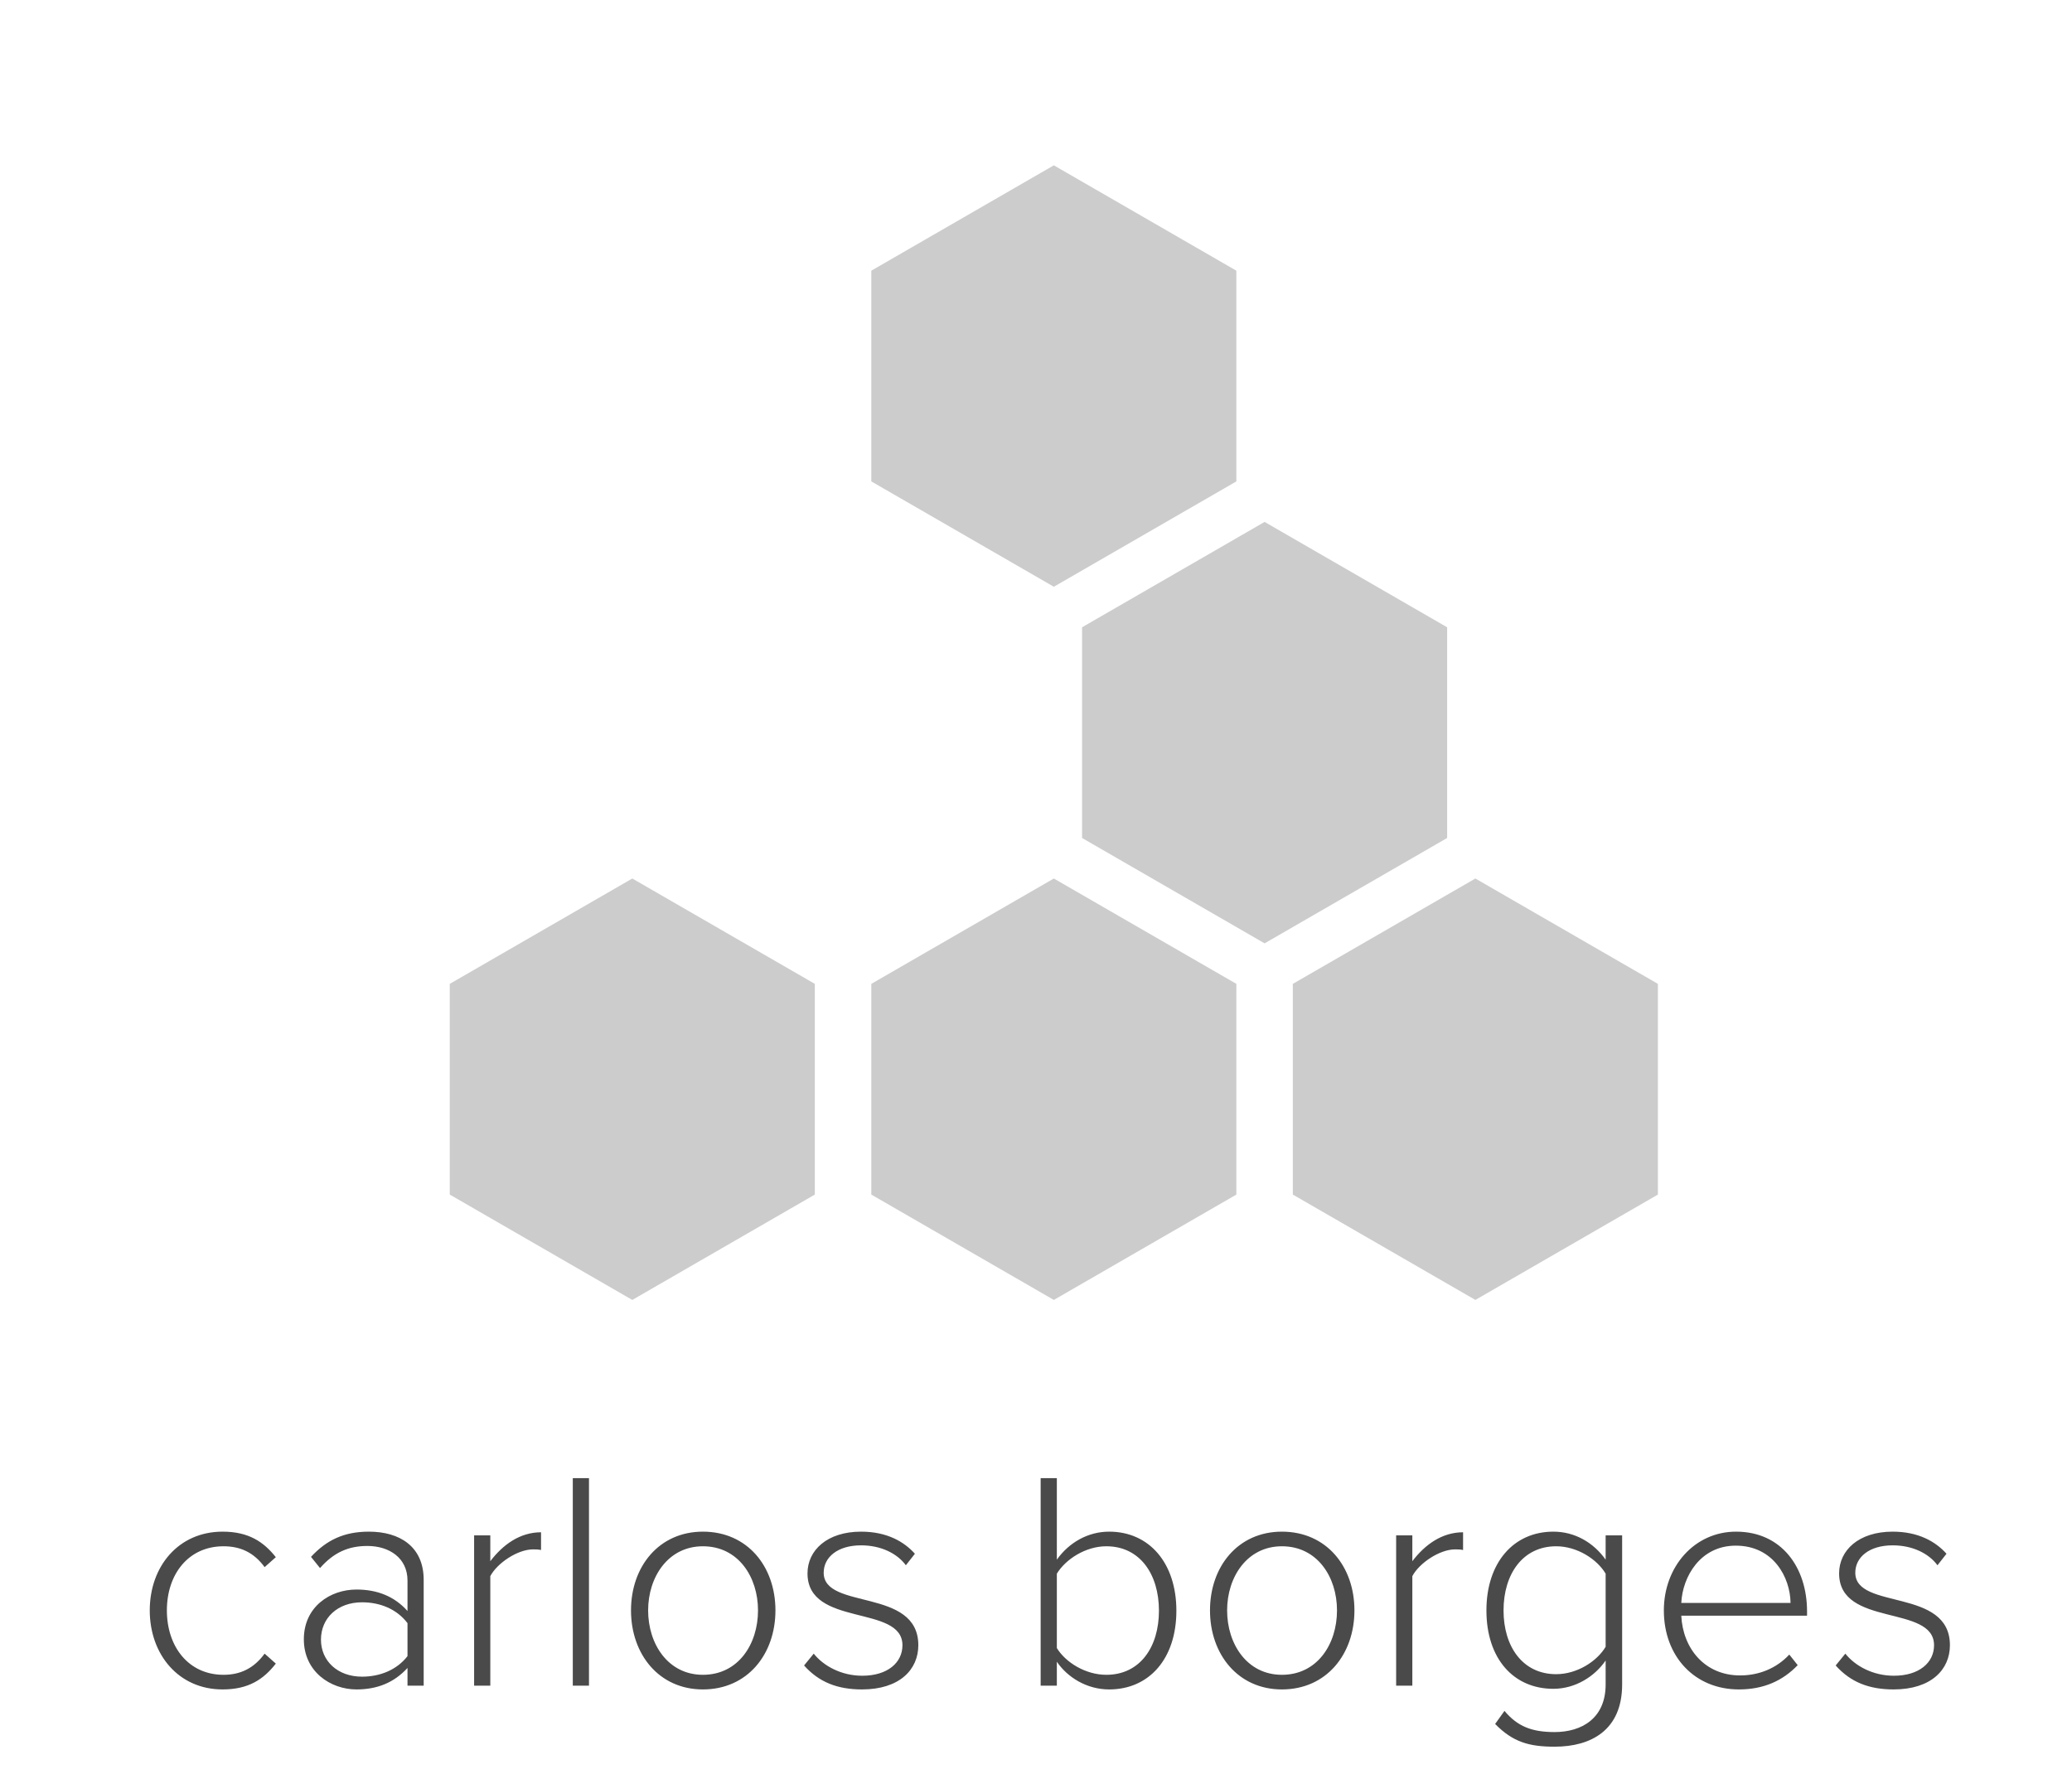
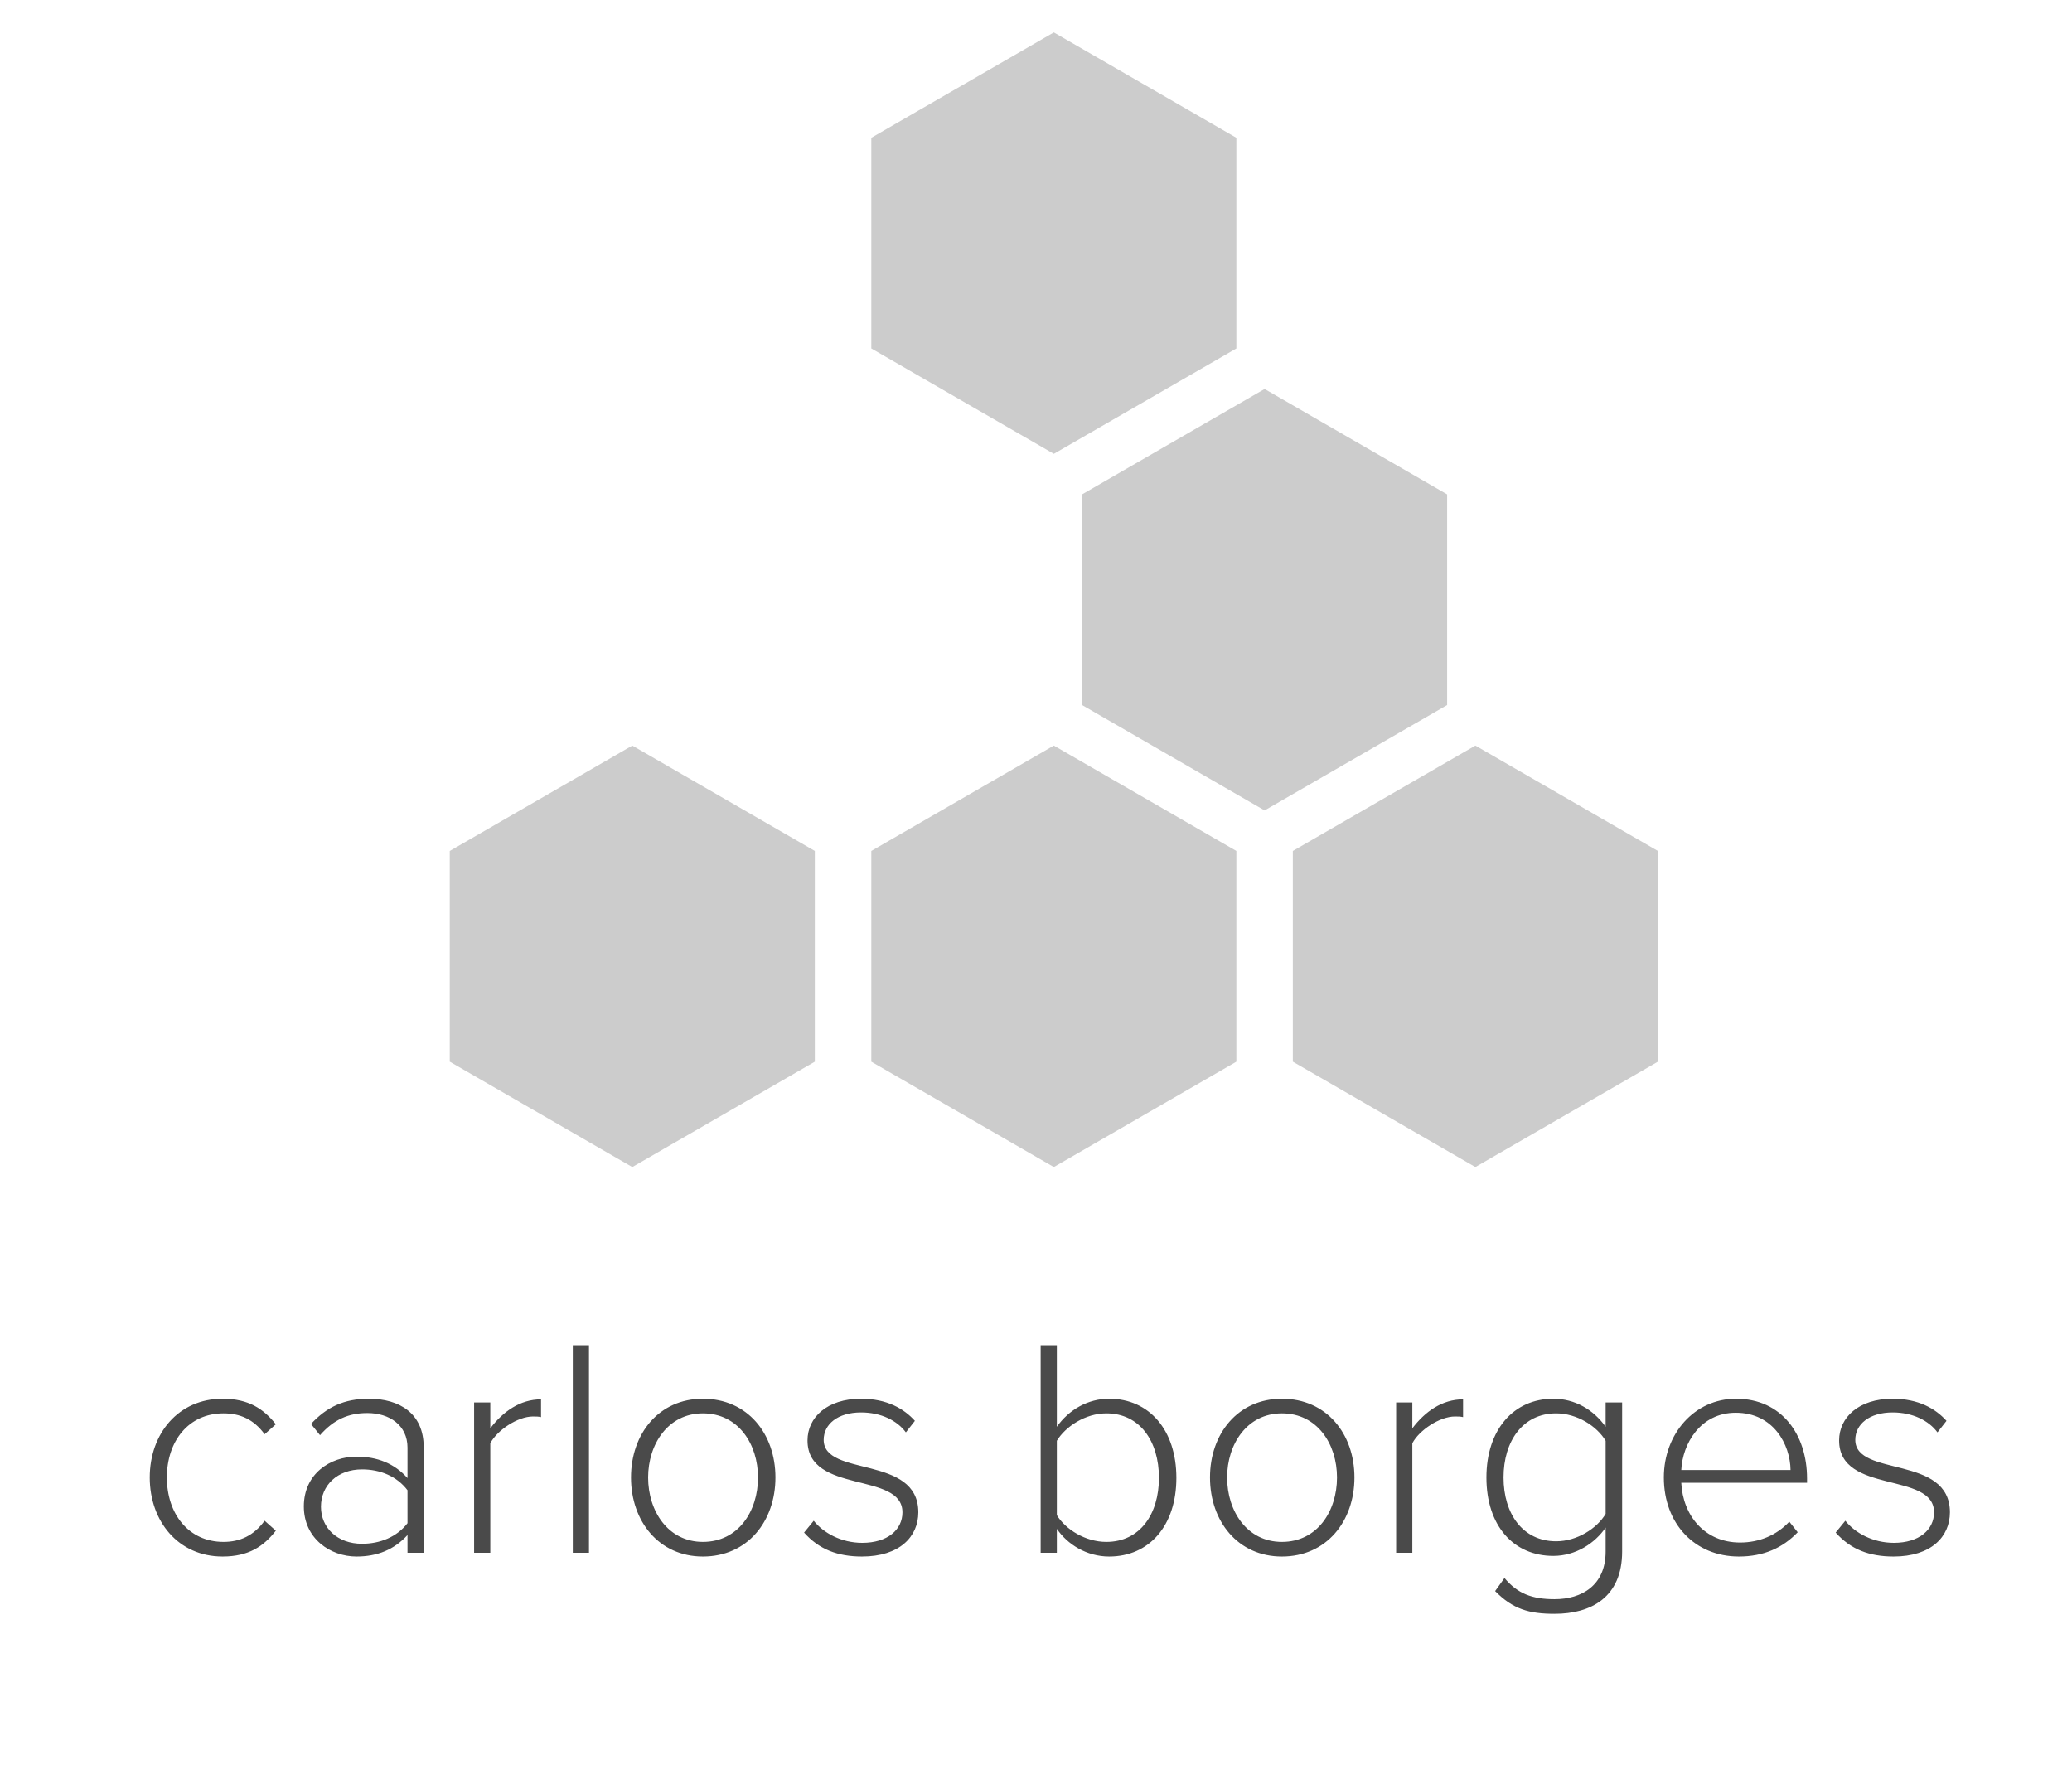
<svg xmlns="http://www.w3.org/2000/svg" width="639px" height="547px" viewBox="0 0 639 547" version="1.1">
  <defs />
  <g id="Page-1" stroke="none" stroke-width="1" fill="none" fill-rule="evenodd">
    <g id="carlos-borges-com-escrita-em-baixo" transform="translate(-327, -179)">
-       <g id="logo-text" transform="translate(373, 634)" fill="#4A4A4A">
+       <g id="logo-text" transform="translate(373, 593)" fill="#4A4A4A">
        <path d="M22.648,66.152 C30.712,66.152 35.32,62.984 39.064,58.184 L35.608,55.112 C32.248,59.72 28.024,61.64 22.936,61.64 C12.088,61.64 5.464,52.904 5.464,41.768 C5.464,30.632 12.088,21.992 22.936,21.992 C28.024,21.992 32.248,23.816 35.608,28.424 L39.064,25.352 C35.32,20.648 30.712,17.48 22.648,17.48 C9.016,17.48 0.184,28.232 0.184,41.768 C0.184,55.304 9.016,66.152 22.648,66.152 L22.648,66.152 Z M84.664,65 L84.664,32.36 C84.664,21.992 77.176,17.48 67.768,17.48 C60.088,17.48 54.712,20.072 49.912,25.256 L52.696,28.712 C56.92,23.912 61.432,21.896 67.288,21.896 C74.104,21.896 79.672,25.64 79.672,32.552 L79.672,41.96 C75.64,37.448 70.36,35.336 63.928,35.336 C55.864,35.336 47.704,40.616 47.704,50.696 C47.704,60.68 55.96,66.152 63.928,66.152 C70.36,66.152 75.544,64.04 79.672,59.528 L79.672,65 L84.664,65 Z M65.656,62.216 C58.072,62.216 52.984,57.32 52.984,50.792 C52.984,44.168 58.072,39.272 65.656,39.272 C71.224,39.272 76.408,41.384 79.672,45.704 L79.672,55.88 C76.408,60.104 71.224,62.216 65.656,62.216 L65.656,62.216 Z M105.208,65 L105.208,31.208 C107.32,27.176 113.656,22.952 118.36,22.952 C119.32,22.952 119.992,22.952 120.856,23.144 L120.856,17.672 C114.424,17.672 109.144,21.416 105.208,26.6 L105.208,18.632 L100.216,18.632 L100.216,65 L105.208,65 Z M135.64,65 L135.64,0.968 L130.648,0.968 L130.648,65 L135.64,65 Z M170.776,66.152 C184.504,66.152 193.144,55.304 193.144,41.768 C193.144,28.232 184.504,17.48 170.776,17.48 C157.24,17.48 148.6,28.232 148.6,41.768 C148.6,55.304 157.24,66.152 170.776,66.152 L170.776,66.152 Z M170.776,61.64 C160.024,61.64 153.88,52.136 153.88,41.768 C153.88,31.496 160.024,21.992 170.776,21.992 C181.72,21.992 187.768,31.496 187.768,41.768 C187.768,52.136 181.72,61.64 170.776,61.64 L170.776,61.64 Z M219.832,66.152 C231.448,66.152 237.208,60.008 237.208,52.52 C237.208,34.664 208.024,41.768 208.024,30.152 C208.024,25.352 212.344,21.704 219.544,21.704 C225.688,21.704 230.68,24.2 233.368,27.848 L236.152,24.296 C232.792,20.552 227.512,17.48 219.544,17.48 C209.08,17.48 203.032,23.24 203.032,30.344 C203.032,47.048 232.312,39.848 232.312,52.52 C232.312,57.896 227.704,61.928 219.928,61.928 C213.4,61.928 207.928,58.856 204.952,55.112 L201.976,58.76 C206.584,63.944 212.344,66.152 219.832,66.152 L219.832,66.152 Z M279.928,53.384 L279.928,30.44 C282.616,26.024 288.76,21.992 295.192,21.992 C305.56,21.992 311.416,30.632 311.416,41.864 C311.416,53.096 305.56,61.64 295.192,61.64 C288.76,61.64 282.616,57.8 279.928,53.384 L279.928,53.384 Z M279.928,65 L279.928,57.608 C283.192,62.408 289.144,66.152 296.056,66.152 C308.344,66.152 316.792,56.744 316.792,41.864 C316.792,27.176 308.44,17.48 296.056,17.48 C289.528,17.48 283.672,20.84 279.928,26.12 L279.928,0.968 L274.936,0.968 L274.936,65 L279.928,65 Z M349.336,66.152 C363.064,66.152 371.704,55.304 371.704,41.768 C371.704,28.232 363.064,17.48 349.336,17.48 C335.8,17.48 327.16,28.232 327.16,41.768 C327.16,55.304 335.8,66.152 349.336,66.152 L349.336,66.152 Z M349.336,61.64 C338.584,61.64 332.44,52.136 332.44,41.768 C332.44,31.496 338.584,21.992 349.336,21.992 C360.28,21.992 366.328,31.496 366.328,41.768 C366.328,52.136 360.28,61.64 349.336,61.64 L349.336,61.64 Z M389.56,65 L389.56,31.208 C391.672,27.176 398.008,22.952 402.712,22.952 C403.672,22.952 404.344,22.952 405.208,23.144 L405.208,17.672 C398.776,17.672 393.496,21.416 389.56,26.6 L389.56,18.632 L384.568,18.632 L384.568,65 L389.56,65 Z M433.432,83.816 C444.664,83.816 454.264,78.728 454.264,64.616 L454.264,18.632 L449.176,18.632 L449.176,26.12 C445.432,20.84 439.672,17.48 433.048,17.48 C420.76,17.48 412.408,27.08 412.408,41.768 C412.408,56.648 420.76,65.96 433.048,65.96 C439.96,65.96 445.912,62.024 449.176,57.224 L449.176,64.616 C449.176,75.08 441.784,79.304 433.432,79.304 C426.424,79.304 422.008,77.576 417.976,72.776 L415.096,76.808 C420.568,82.376 425.56,83.816 433.432,83.816 L433.432,83.816 Z M433.912,61.448 C423.64,61.448 417.688,53 417.688,41.768 C417.688,30.536 423.64,21.992 433.912,21.992 C440.344,21.992 446.488,25.928 449.176,30.44 L449.176,53 C446.488,57.512 440.344,61.448 433.912,61.448 L433.912,61.448 Z M490.264,66.152 C497.944,66.152 503.8,63.464 508.408,58.664 L505.816,55.4 C501.88,59.624 496.504,61.832 490.648,61.832 C479.704,61.832 472.984,53.48 472.504,43.4 L511.288,43.4 L511.288,42.056 C511.288,28.616 503.512,17.48 489.4,17.48 C476.536,17.48 467.128,28.328 467.128,41.768 C467.128,56.072 476.728,66.152 490.264,66.152 L490.264,66.152 Z M506.2,39.464 L472.504,39.464 C472.888,31.4 478.36,21.8 489.304,21.8 C500.92,21.8 506.104,31.592 506.2,39.464 L506.2,39.464 Z M537.976,66.152 C549.592,66.152 555.352,60.008 555.352,52.52 C555.352,34.664 526.168,41.768 526.168,30.152 C526.168,25.352 530.488,21.704 537.688,21.704 C543.832,21.704 548.824,24.2 551.512,27.848 L554.296,24.296 C550.936,20.552 545.656,17.48 537.688,17.48 C527.224,17.48 521.176,23.24 521.176,30.344 C521.176,47.048 550.456,39.848 550.456,52.52 C550.456,57.896 545.848,61.928 538.072,61.928 C531.544,61.928 526.072,58.856 523.096,55.112 L520.12,58.76 C524.728,63.944 530.488,66.152 537.976,66.152 L537.976,66.152 Z" id="carlos-borges" />
      </g>
-       <g id="carlos-borges-logo-copy" transform="translate(327, 230)" fill="#CCCCCC">
+       <g id="carlos-borges-logo-copy" transform="translate(327, 189)" fill="#CCCCCC">
        <polygon id="2,2" points="455 220 511.292 252.5 511.292 317.5 455 350 398.708 317.5 398.708 252.5 " />
        <polygon id="2,0" points="195 220 251.292 252.5 251.292 317.5 195 350 138.708 317.5 138.708 252.5 " />
        <polygon id="2,1" points="325 220 381.292 252.5 381.292 317.5 325 350 268.708 317.5 268.708 252.5 " />
        <polygon id="1,2" points="390 110 446.292 142.5 446.292 207.5 390 240 333.708 207.5 333.708 142.5 " />
        <polygon id="0,2" points="325 0 381.292 32.5 381.292 97.5 325 130 268.708 97.5 268.708 32.5 " />
      </g>
    </g>
  </g>
</svg>
